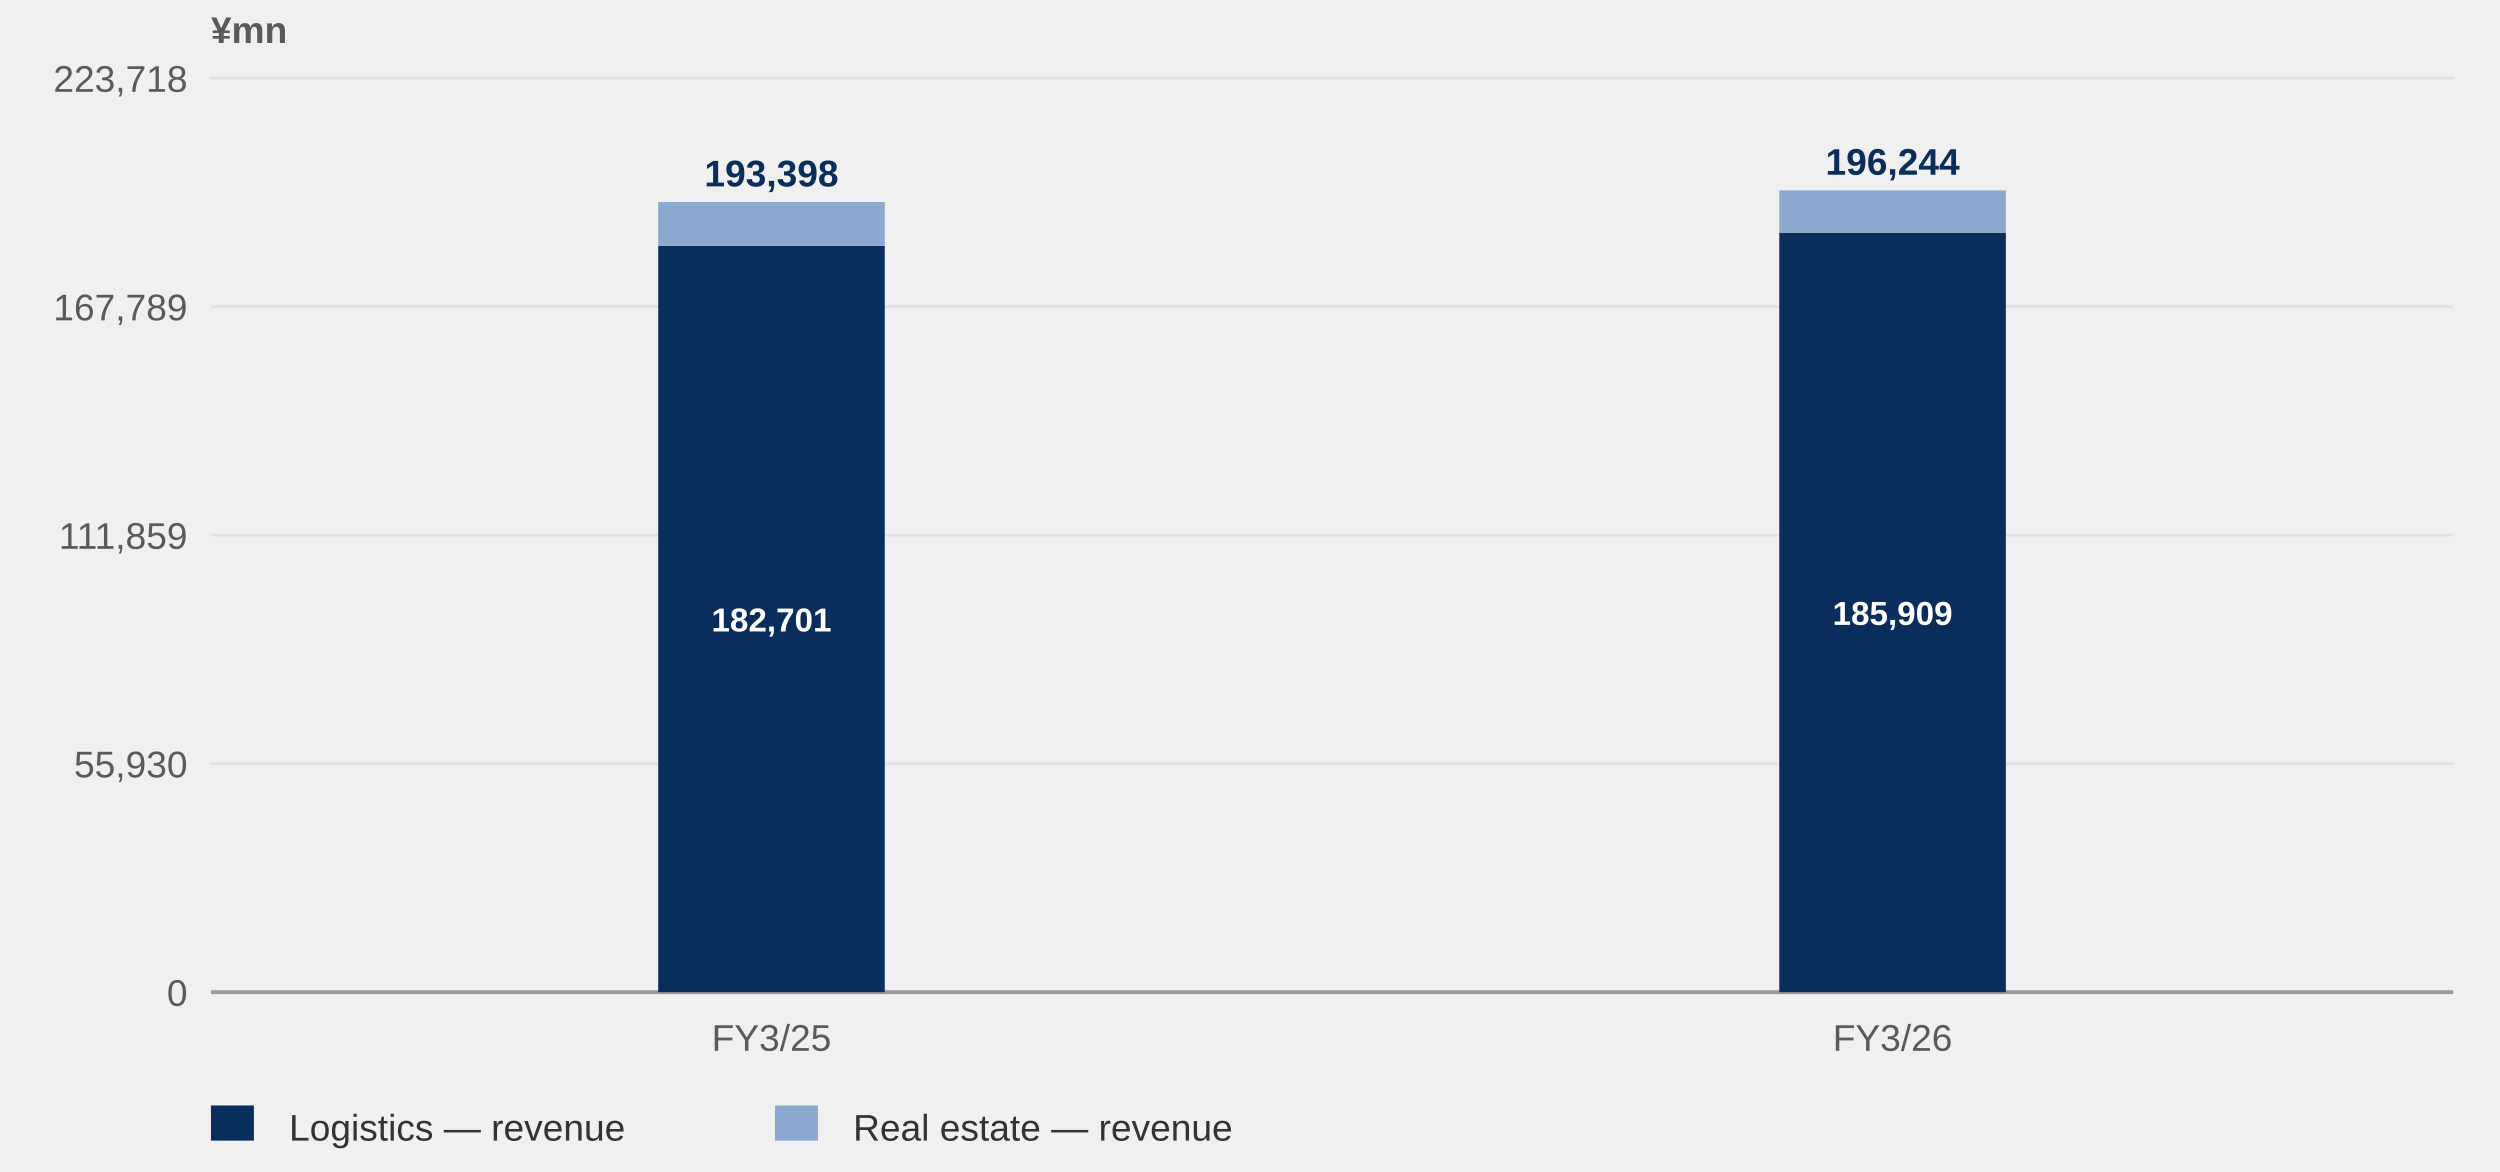
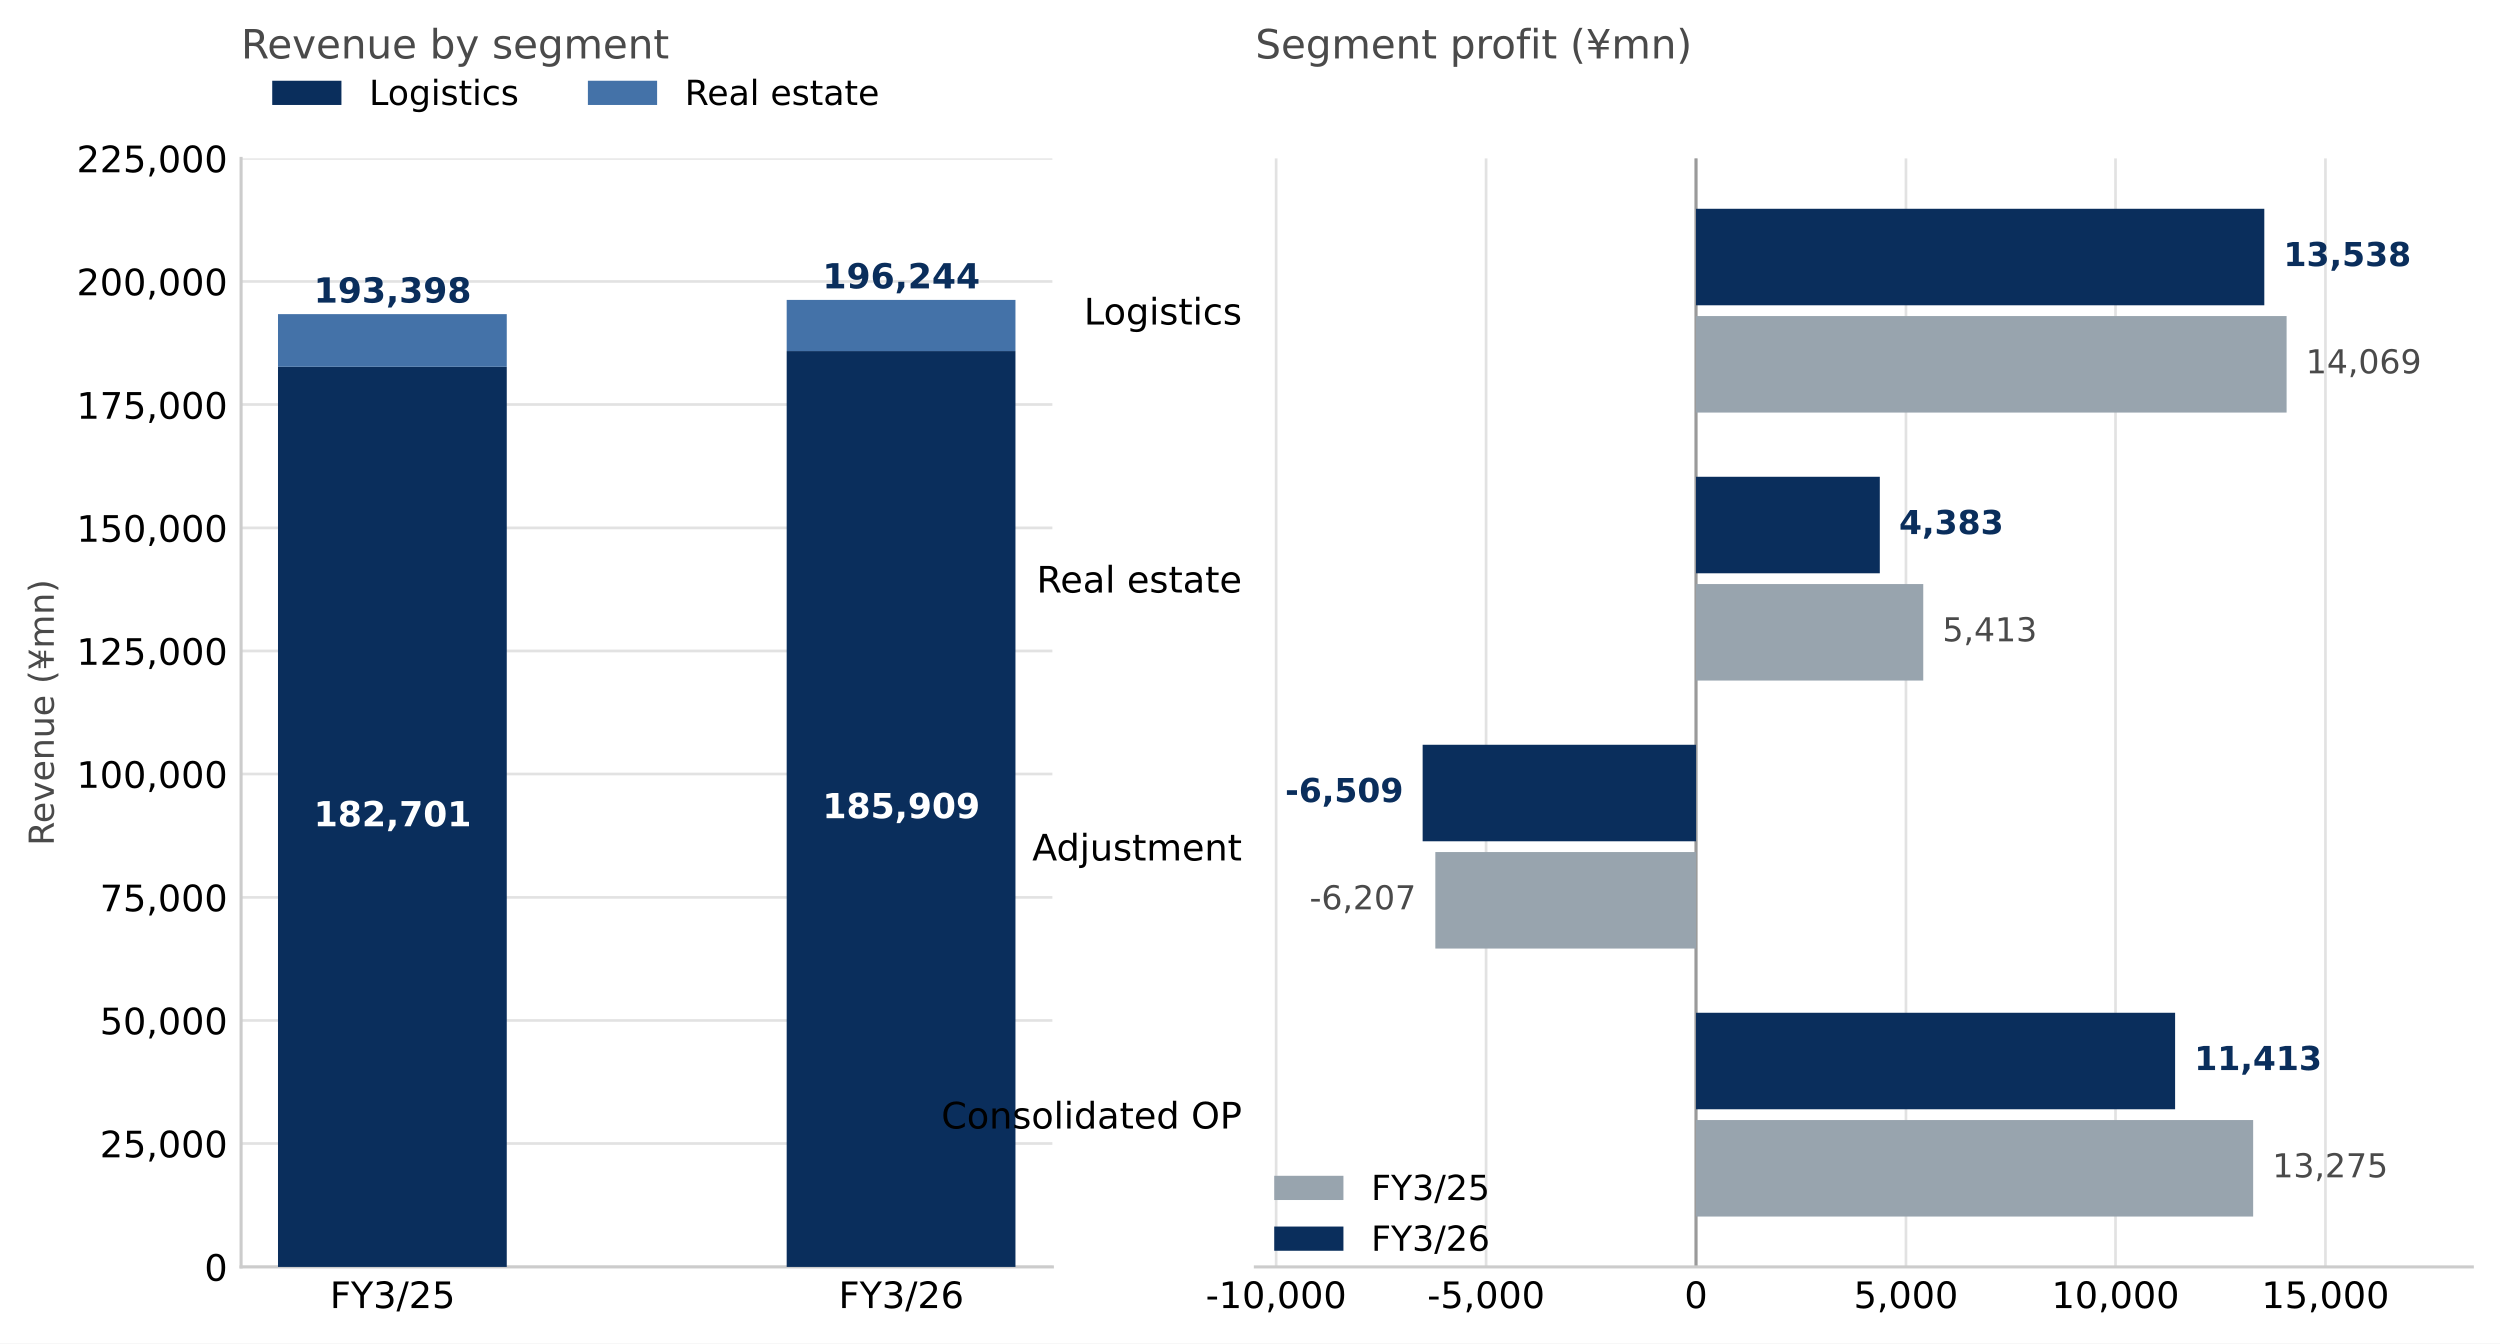
- <svg xmlns="http://www.w3.org/2000/svg" width="100%" viewBox="0 0 640 300" font-family="'Liberation Sans',Arial,sans-serif">
+ <svg xmlns="http://www.w3.org/2000/svg" width="650.2pt" height="349.4pt" viewBox="0 0 650.2 349.4" version="1.1">
  <defs>
-     <pattern id="hatch-c2" width="6" height="6" patternTransform="rotate(45)" patternUnits="userSpaceOnUse">
-       <rect width="6" height="6" fill="#ffffff" opacity="0.45" />
-       <line x1="0" y1="0" x2="0" y2="6" stroke="#ffffff" stroke-width="2.2" opacity="0.55" />
-     </pattern>
+     <style type="text/css">*{stroke-linejoin: round; stroke-linecap: butt}</style>
  </defs>
-   <line x1="54" y1="254" x2="628" y2="254" stroke="#9a9a9a" stroke-width="1" />
-   <text x="48" y="257.5" text-anchor="end" font-size="9.5" fill="#5a5a5a">0</text>
-   <line x1="54" y1="195.5" x2="628" y2="195.5" stroke="#e2e2e2" stroke-width="0.7" />
-   <text x="48" y="199" text-anchor="end" font-size="9.5" fill="#5a5a5a">55,930</text>
-   <line x1="54" y1="137" x2="628" y2="137" stroke="#e2e2e2" stroke-width="0.7" />
-   <text x="48" y="140.5" text-anchor="end" font-size="9.5" fill="#5a5a5a">111,859</text>
-   <line x1="54" y1="78.5" x2="628" y2="78.5" stroke="#e2e2e2" stroke-width="0.7" />
-   <text x="48" y="82" text-anchor="end" font-size="9.5" fill="#5a5a5a">167,789</text>
-   <line x1="54" y1="20" x2="628" y2="20" stroke="#e2e2e2" stroke-width="0.7" />
-   <text x="48" y="23.5" text-anchor="end" font-size="9.5" fill="#5a5a5a">223,718</text>
-   <text x="54" y="11" font-size="9.5" font-weight="bold" fill="#5a5a5a">¥mn</text>
-   <rect x="168.5" y="62.902" width="58" height="191.098" fill="#0a2e5c" />
-   <text x="197.5" y="161.651" text-anchor="middle" font-size="8.5" font-weight="bold" fill="#ffffff">182,701</text>
-   <rect x="168.5" y="51.714" width="58" height="11.189" fill="#8ca9cf" />
-   <text x="197.5" y="47.714" text-anchor="middle" font-size="9.5" font-weight="bold" fill="#0a2e5c">193,398</text>
-   <text x="197.5" y="269" text-anchor="middle" font-size="9.5" fill="#5a5a5a">FY3/25</text>
-   <rect x="455.5" y="59.547" width="58" height="194.453" fill="#0a2e5c" />
-   <text x="484.5" y="159.973" text-anchor="middle" font-size="8.5" font-weight="bold" fill="#ffffff">185,909</text>
-   <rect x="455.5" y="48.737" width="58" height="10.81" fill="#8ca9cf" />
-   <text x="484.5" y="44.737" text-anchor="middle" font-size="9.5" font-weight="bold" fill="#0a2e5c">196,244</text>
-   <text x="484.5" y="269" text-anchor="middle" font-size="9.5" fill="#5a5a5a">FY3/26</text>
-   <rect x="54" y="283" width="11" height="9" fill="#0a2e5c" />
-   <text x="74" y="292" font-size="9.5" fill="#333">Logistics — revenue</text>
-   <rect x="198.4" y="283" width="11" height="9" fill="#8ca9cf" />
-   <text x="218.4" y="292" font-size="9.5" fill="#333">Real estate — revenue</text>
+   <g id="figure_1">
+     <g id="patch_1">
+       <path d="M -0 349.4 L 650.2 349.4 L 650.2 0 L -0 0 z " style="fill: #ffffff" />
+     </g>
+     <g id="axes_1">
+       <g id="patch_2">
+         <path d="M 62.7 329.5 L 273.7 329.5 L 273.7 41.2 L 62.7 41.2 z " style="fill: #ffffff" />
+       </g>
+       <g id="matplotlib.axis_1">
+         <g id="xtick_1">
+           <g id="line2d_1" />
+           <g id="text_1">
+             <text style="font: 9.5px 'DejaVu Sans'; text-anchor: middle" x="102.1" y="340.2" transform="rotate(-0 102.1 340.2)">FY3/25</text>
+           </g>
+         </g>
+         <g id="xtick_2">
+           <g id="line2d_2" />
+           <g id="text_2">
+             <text style="font: 9.5px 'DejaVu Sans'; text-anchor: middle" x="234.4" y="340.2" transform="rotate(-0 234.4 340.2)">FY3/26</text>
+           </g>
+         </g>
+       </g>
+       <g id="matplotlib.axis_2">
+         <g id="ytick_1">
+           <g id="line2d_3">
+             <path d="M 62.7 329.5 L 273.7 329.5 " clip-path="url(#pc12fb1f518)" style="fill: none; stroke: #e2e2e2; stroke-width: 0.7; stroke-linecap: square" />
+           </g>
+           <g id="line2d_4" />
+           <g id="text_3">
+             <text style="font: 9.5px 'DejaVu Sans'; text-anchor: end" x="59.2" y="333.1" transform="rotate(-0 59.2 333.1)">0</text>
+           </g>
+         </g>
+         <g id="ytick_2">
+           <g id="line2d_5">
+             <path d="M 62.7 297.4 L 273.7 297.4 " clip-path="url(#pc12fb1f518)" style="fill: none; stroke: #e2e2e2; stroke-width: 0.7; stroke-linecap: square" />
+           </g>
+           <g id="line2d_6" />
+           <g id="text_4">
+             <text style="font: 9.5px 'DejaVu Sans'; text-anchor: end" x="59.2" y="301.0" transform="rotate(-0 59.2 301.0)">25,000</text>
+           </g>
+         </g>
+         <g id="ytick_3">
+           <g id="line2d_7">
+             <path d="M 62.7 265.4 L 273.7 265.4 " clip-path="url(#pc12fb1f518)" style="fill: none; stroke: #e2e2e2; stroke-width: 0.7; stroke-linecap: square" />
+           </g>
+           <g id="line2d_8" />
+           <g id="text_5">
+             <text style="font: 9.5px 'DejaVu Sans'; text-anchor: end" x="59.2" y="269.0" transform="rotate(-0 59.2 269.0)">50,000</text>
+           </g>
+         </g>
+         <g id="ytick_4">
+           <g id="line2d_9">
+             <path d="M 62.7 233.4 L 273.7 233.4 " clip-path="url(#pc12fb1f518)" style="fill: none; stroke: #e2e2e2; stroke-width: 0.7; stroke-linecap: square" />
+           </g>
+           <g id="line2d_10" />
+           <g id="text_6">
+             <text style="font: 9.5px 'DejaVu Sans'; text-anchor: end" x="59.2" y="237.0" transform="rotate(-0 59.2 237.0)">75,000</text>
+           </g>
+         </g>
+         <g id="ytick_5">
+           <g id="line2d_11">
+             <path d="M 62.7 201.3 L 273.7 201.3 " clip-path="url(#pc12fb1f518)" style="fill: none; stroke: #e2e2e2; stroke-width: 0.7; stroke-linecap: square" />
+           </g>
+           <g id="line2d_12" />
+           <g id="text_7">
+             <text style="font: 9.5px 'DejaVu Sans'; text-anchor: end" x="59.2" y="204.9" transform="rotate(-0 59.2 204.9)">100,000</text>
+           </g>
+         </g>
+         <g id="ytick_6">
+           <g id="line2d_13">
+             <path d="M 62.7 169.3 L 273.7 169.3 " clip-path="url(#pc12fb1f518)" style="fill: none; stroke: #e2e2e2; stroke-width: 0.7; stroke-linecap: square" />
+           </g>
+           <g id="line2d_14" />
+           <g id="text_8">
+             <text style="font: 9.5px 'DejaVu Sans'; text-anchor: end" x="59.2" y="172.9" transform="rotate(-0 59.2 172.9)">125,000</text>
+           </g>
+         </g>
+         <g id="ytick_7">
+           <g id="line2d_15">
+             <path d="M 62.7 137.3 L 273.7 137.3 " clip-path="url(#pc12fb1f518)" style="fill: none; stroke: #e2e2e2; stroke-width: 0.7; stroke-linecap: square" />
+           </g>
+           <g id="line2d_16" />
+           <g id="text_9">
+             <text style="font: 9.5px 'DejaVu Sans'; text-anchor: end" x="59.2" y="140.9" transform="rotate(-0 59.2 140.9)">150,000</text>
+           </g>
+         </g>
+         <g id="ytick_8">
+           <g id="line2d_17">
+             <path d="M 62.7 105.2 L 273.7 105.2 " clip-path="url(#pc12fb1f518)" style="fill: none; stroke: #e2e2e2; stroke-width: 0.7; stroke-linecap: square" />
+           </g>
+           <g id="line2d_18" />
+           <g id="text_10">
+             <text style="font: 9.5px 'DejaVu Sans'; text-anchor: end" x="59.2" y="108.9" transform="rotate(-0 59.2 108.9)">175,000</text>
+           </g>
+         </g>
+         <g id="ytick_9">
+           <g id="line2d_19">
+             <path d="M 62.7 73.2 L 273.7 73.2 " clip-path="url(#pc12fb1f518)" style="fill: none; stroke: #e2e2e2; stroke-width: 0.7; stroke-linecap: square" />
+           </g>
+           <g id="line2d_20" />
+           <g id="text_11">
+             <text style="font: 9.5px 'DejaVu Sans'; text-anchor: end" x="59.2" y="76.8" transform="rotate(-0 59.2 76.8)">200,000</text>
+           </g>
+         </g>
+         <g id="ytick_10">
+           <g id="line2d_21">
+             <path d="M 62.7 41.2 L 273.7 41.2 " clip-path="url(#pc12fb1f518)" style="fill: none; stroke: #e2e2e2; stroke-width: 0.7; stroke-linecap: square" />
+           </g>
+           <g id="line2d_22" />
+           <g id="text_12">
+             <text style="font: 9.5px 'DejaVu Sans'; text-anchor: end" x="59.2" y="44.8" transform="rotate(-0 59.2 44.8)">225,000</text>
+           </g>
+         </g>
+         <g id="text_13">
+           <text style="fill: #4a4a4a; font: 9px 'DejaVu Sans'; text-anchor: middle" x="14.0" y="185.3" transform="rotate(-90 14.0 185.3)">Revenue (¥mn)</text>
+         </g>
+       </g>
+       <g id="patch_3">
+         <path d="M 62.7 329.5 L 62.7 41.2 " style="fill: none; stroke: #cccccc; stroke-width: 0.8; stroke-linejoin: miter; stroke-linecap: square" />
+       </g>
+       <g id="patch_4">
+         <path d="M 62.7 329.5 L 273.7 329.5 " style="fill: none; stroke: #cccccc; stroke-width: 0.8; stroke-linejoin: miter; stroke-linecap: square" />
+       </g>
+       <g id="patch_5">
+         <path d="M 72.3 329.5 L 131.8 329.5 L 131.8 95.4 L 72.3 95.4 z " clip-path="url(#pc12fb1f518)" style="fill: #0a2e5c" />
+       </g>
+       <g id="patch_6">
+         <path d="M 204.6 329.5 L 264.1 329.5 L 264.1 91.3 L 204.6 91.3 z " clip-path="url(#pc12fb1f518)" style="fill: #0a2e5c" />
+       </g>
+       <g id="patch_7">
+         <path d="M 72.3 95.4 L 131.8 95.4 L 131.8 81.7 L 72.3 81.7 z " clip-path="url(#pc12fb1f518)" style="fill: #4472a8" />
+       </g>
+       <g id="patch_8">
+         <path d="M 204.6 91.3 L 264.1 91.3 L 264.1 78.0 L 204.6 78.0 z " clip-path="url(#pc12fb1f518)" style="fill: #4472a8" />
+       </g>
+       <g id="text_14">
+         <text style="fill: #ffffff; font: 700 9px 'DejaVu Sans'; text-anchor: middle" x="102.1" y="214.9" transform="rotate(-0 102.1 214.9)">182,701</text>
+       </g>
+       <g id="text_15">
+         <text style="fill: #0a2e5c; font: 700 9px 'DejaVu Sans'; text-anchor: middle" x="102.1" y="78.7" transform="rotate(-0 102.1 78.7)">193,398</text>
+       </g>
+       <g id="text_16">
+         <text style="fill: #ffffff; font: 700 9px 'DejaVu Sans'; text-anchor: middle" x="234.4" y="212.8" transform="rotate(-0 234.4 212.8)">185,909</text>
+       </g>
+       <g id="text_17">
+         <text style="fill: #0a2e5c; font: 700 9px 'DejaVu Sans'; text-anchor: middle" x="234.4" y="75.0" transform="rotate(-0 234.4 75.0)">196,244</text>
+       </g>
+       <g id="text_18">
+         <text style="fill: #4a4a4a; font: 10.5px 'DejaVu Sans'; text-anchor: start" x="62.7" y="15.2" transform="rotate(-0 62.7 15.2)">Revenue by segment</text>
+       </g>
+       <g id="legend_1">
+         <g id="patch_9">
+           <path d="M 70.8 27.3 L 88.8 27.3 L 88.8 21.0 L 70.8 21.0 z " style="fill: #0a2e5c" />
+         </g>
+         <g id="text_19">
+           <text style="font: 9px 'DejaVu Sans'; text-anchor: start" x="96.0" y="27.3" transform="rotate(-0 96.0 27.3)">Logistics</text>
+         </g>
+         <g id="patch_10">
+           <path d="M 152.9 27.3 L 170.9 27.3 L 170.9 21.0 L 152.9 21.0 z " style="fill: #4472a8" />
+         </g>
+         <g id="text_20">
+           <text style="font: 9px 'DejaVu Sans'; text-anchor: start" x="178.1" y="27.3" transform="rotate(-0 178.1 27.3)">Real estate</text>
+         </g>
+       </g>
+     </g>
+     <g id="axes_2">
+       <g id="patch_11">
+         <path d="M 326.5 329.5 L 643.0 329.5 L 643.0 41.2 L 326.5 41.2 z " style="fill: #ffffff" />
+       </g>
+       <g id="matplotlib.axis_3">
+         <g id="xtick_3">
+           <g id="line2d_23">
+             <path d="M 331.9 329.5 L 331.9 41.2 " clip-path="url(#pcfc371adcc)" style="fill: none; stroke: #e2e2e2; stroke-width: 0.7; stroke-linecap: square" />
+           </g>
+           <g id="line2d_24" />
+           <g id="text_21">
+             <text style="font: 9.5px 'DejaVu Sans'; text-anchor: middle" x="331.9" y="340.2" transform="rotate(-0 331.9 340.2)">-10,000</text>
+           </g>
+         </g>
+         <g id="xtick_4">
+           <g id="line2d_25">
+             <path d="M 386.5 329.5 L 386.5 41.2 " clip-path="url(#pcfc371adcc)" style="fill: none; stroke: #e2e2e2; stroke-width: 0.7; stroke-linecap: square" />
+           </g>
+           <g id="line2d_26" />
+           <g id="text_22">
+             <text style="font: 9.5px 'DejaVu Sans'; text-anchor: middle" x="386.5" y="340.2" transform="rotate(-0 386.5 340.2)">-5,000</text>
+           </g>
+         </g>
+         <g id="xtick_5">
+           <g id="line2d_27">
+             <path d="M 441.1 329.5 L 441.1 41.2 " clip-path="url(#pcfc371adcc)" style="fill: none; stroke: #e2e2e2; stroke-width: 0.7; stroke-linecap: square" />
+           </g>
+           <g id="line2d_28" />
+           <g id="text_23">
+             <text style="font: 9.5px 'DejaVu Sans'; text-anchor: middle" x="441.1" y="340.2" transform="rotate(-0 441.1 340.2)">0</text>
+           </g>
+         </g>
+         <g id="xtick_6">
+           <g id="line2d_29">
+             <path d="M 495.7 329.5 L 495.7 41.2 " clip-path="url(#pcfc371adcc)" style="fill: none; stroke: #e2e2e2; stroke-width: 0.7; stroke-linecap: square" />
+           </g>
+           <g id="line2d_30" />
+           <g id="text_24">
+             <text style="font: 9.5px 'DejaVu Sans'; text-anchor: middle" x="495.7" y="340.2" transform="rotate(-0 495.7 340.2)">5,000</text>
+           </g>
+         </g>
+         <g id="xtick_7">
+           <g id="line2d_31">
+             <path d="M 550.2 329.5 L 550.2 41.2 " clip-path="url(#pcfc371adcc)" style="fill: none; stroke: #e2e2e2; stroke-width: 0.7; stroke-linecap: square" />
+           </g>
+           <g id="line2d_32" />
+           <g id="text_25">
+             <text style="font: 9.5px 'DejaVu Sans'; text-anchor: middle" x="550.2" y="340.2" transform="rotate(-0 550.2 340.2)">10,000</text>
+           </g>
+         </g>
+         <g id="xtick_8">
+           <g id="line2d_33">
+             <path d="M 604.8 329.5 L 604.8 41.2 " clip-path="url(#pcfc371adcc)" style="fill: none; stroke: #e2e2e2; stroke-width: 0.7; stroke-linecap: square" />
+           </g>
+           <g id="line2d_34" />
+           <g id="text_26">
+             <text style="font: 9.5px 'DejaVu Sans'; text-anchor: middle" x="604.8" y="340.2" transform="rotate(-0 604.8 340.2)">15,000</text>
+           </g>
+         </g>
+       </g>
+       <g id="matplotlib.axis_4">
+         <g id="ytick_11">
+           <g id="line2d_35" />
+           <g id="text_27">
+             <text style="font: 9.5px 'DejaVu Sans'; text-anchor: end" x="323.0" y="84.4" transform="rotate(-0 323.0 84.4)">Logistics</text>
+           </g>
+         </g>
+         <g id="ytick_12">
+           <g id="line2d_36" />
+           <g id="text_28">
+             <text style="font: 9.5px 'DejaVu Sans'; text-anchor: end" x="323.0" y="154.1" transform="rotate(-0 323.0 154.1)">Real estate</text>
+           </g>
+         </g>
+         <g id="ytick_13">
+           <g id="line2d_37" />
+           <g id="text_29">
+             <text style="font: 9.5px 'DejaVu Sans'; text-anchor: end" x="323.0" y="223.8" transform="rotate(-0 323.0 223.8)">Adjustment</text>
+           </g>
+         </g>
+         <g id="ytick_14">
+           <g id="line2d_38" />
+           <g id="text_30">
+             <text style="font: 9.5px 'DejaVu Sans'; text-anchor: end" x="323.0" y="293.5" transform="rotate(-0 323.0 293.5)">Consolidated OP</text>
+           </g>
+         </g>
+       </g>
+       <g id="line2d_39">
+         <path d="M 441.1 329.5 L 441.1 41.2 " clip-path="url(#pcfc371adcc)" style="fill: none; stroke: #9a9a9a; stroke-width: 0.8; stroke-linecap: square" />
+       </g>
+       <g id="patch_12">
+         <path d="M 326.5 329.5 L 643.0 329.5 " style="fill: none; stroke: #cccccc; stroke-width: 0.8; stroke-linejoin: miter; stroke-linecap: square" />
+       </g>
+       <g id="patch_13">
+         <path d="M 441.1 82.2 L 594.7 82.2 L 594.7 107.3 L 441.1 107.3 z " clip-path="url(#pcfc371adcc)" style="fill: #98a4ae" />
+       </g>
+       <g id="patch_14">
+         <path d="M 441.1 151.9 L 500.2 151.9 L 500.2 177.0 L 441.1 177.0 z " clip-path="url(#pcfc371adcc)" style="fill: #98a4ae" />
+       </g>
+       <g id="patch_15">
+         <path d="M 441.1 221.6 L 373.3 221.6 L 373.3 246.7 L 441.1 246.7 z " clip-path="url(#pcfc371adcc)" style="fill: #98a4ae" />
+       </g>
+       <g id="patch_16">
+         <path d="M 441.1 291.3 L 586.0 291.3 L 586.0 316.4 L 441.1 316.4 z " clip-path="url(#pcfc371adcc)" style="fill: #98a4ae" />
+       </g>
+       <g id="patch_17">
+         <path d="M 441.1 54.3 L 588.9 54.3 L 588.9 79.4 L 441.1 79.4 z " clip-path="url(#pcfc371adcc)" style="fill: #0a2e5c" />
+       </g>
+       <g id="patch_18">
+         <path d="M 441.1 124.0 L 488.9 124.0 L 488.9 149.1 L 441.1 149.1 z " clip-path="url(#pcfc371adcc)" style="fill: #0a2e5c" />
+       </g>
+       <g id="patch_19">
+         <path d="M 441.1 193.7 L 370.0 193.7 L 370.0 218.8 L 441.1 218.8 z " clip-path="url(#pcfc371adcc)" style="fill: #0a2e5c" />
+       </g>
+       <g id="patch_20">
+         <path d="M 441.1 263.4 L 565.7 263.4 L 565.7 288.5 L 441.1 288.5 z " clip-path="url(#pcfc371adcc)" style="fill: #0a2e5c" />
+       </g>
+       <g id="text_31">
+         <text style="fill: #4a4a4a; font: 8.6px 'DejaVu Sans'; text-anchor: start" x="599.7" y="97.1" transform="rotate(-0 599.7 97.1)">14,069</text>
+       </g>
+       <g id="text_32">
+         <text style="fill: #4a4a4a; font: 8.6px 'DejaVu Sans'; text-anchor: start" x="505.2" y="166.8" transform="rotate(-0 505.2 166.8)">5,413</text>
+       </g>
+       <g id="text_33">
+         <text style="fill: #4a4a4a; font: 8.6px 'DejaVu Sans'; text-anchor: end" x="368.3" y="236.5" transform="rotate(-0 368.3 236.5)">-6,207</text>
+       </g>
+       <g id="text_34">
+         <text style="fill: #4a4a4a; font: 8.6px 'DejaVu Sans'; text-anchor: start" x="591.0" y="306.2" transform="rotate(-0 591.0 306.2)">13,275</text>
+       </g>
+       <g id="text_35">
+         <text style="fill: #0a2e5c; font: 700 8.6px 'DejaVu Sans'; text-anchor: start" x="593.9" y="69.2" transform="rotate(-0 593.9 69.2)">13,538</text>
+       </g>
+       <g id="text_36">
+         <text style="fill: #0a2e5c; font: 700 8.6px 'DejaVu Sans'; text-anchor: start" x="493.9" y="138.9" transform="rotate(-0 493.9 138.9)">4,383</text>
+       </g>
+       <g id="text_37">
+         <text style="fill: #0a2e5c; font: 700 8.6px 'DejaVu Sans'; text-anchor: end" x="365.0" y="208.6" transform="rotate(-0 365.0 208.6)">-6,509</text>
+       </g>
+       <g id="text_38">
+         <text style="fill: #0a2e5c; font: 700 8.6px 'DejaVu Sans'; text-anchor: start" x="570.7" y="278.3" transform="rotate(-0 570.7 278.3)">11,413</text>
+       </g>
+       <g id="text_39">
+         <text style="fill: #4a4a4a; font: 10.5px 'DejaVu Sans'; text-anchor: start" x="326.5" y="15.2" transform="rotate(-0 326.5 15.2)">Segment profit (¥mn)</text>
+       </g>
+       <g id="legend_2">
+         <g id="patch_21">
+           <path d="M 331.4 312.1 L 349.4 312.1 L 349.4 305.8 L 331.4 305.8 z " style="fill: #98a4ae" />
+         </g>
+         <g id="text_40">
+           <text style="font: 9px 'DejaVu Sans'; text-anchor: start" x="356.6" y="312.1" transform="rotate(-0 356.6 312.1)">FY3/25</text>
+         </g>
+         <g id="patch_22">
+           <path d="M 331.4 325.3 L 349.4 325.3 L 349.4 319.0 L 331.4 319.0 z " style="fill: #0a2e5c" />
+         </g>
+         <g id="text_41">
+           <text style="font: 9px 'DejaVu Sans'; text-anchor: start" x="356.6" y="325.3" transform="rotate(-0 356.6 325.3)">FY3/26</text>
+         </g>
+       </g>
+     </g>
+   </g>
+   <defs>
+     <clipPath id="pc12fb1f518">
+       <rect x="62.7" y="41.2" width="211.0" height="288.3" />
+     </clipPath>
+     <clipPath id="pcfc371adcc">
+       <rect x="326.5" y="41.2" width="316.5" height="288.3" />
+     </clipPath>
+   </defs>
</svg>
